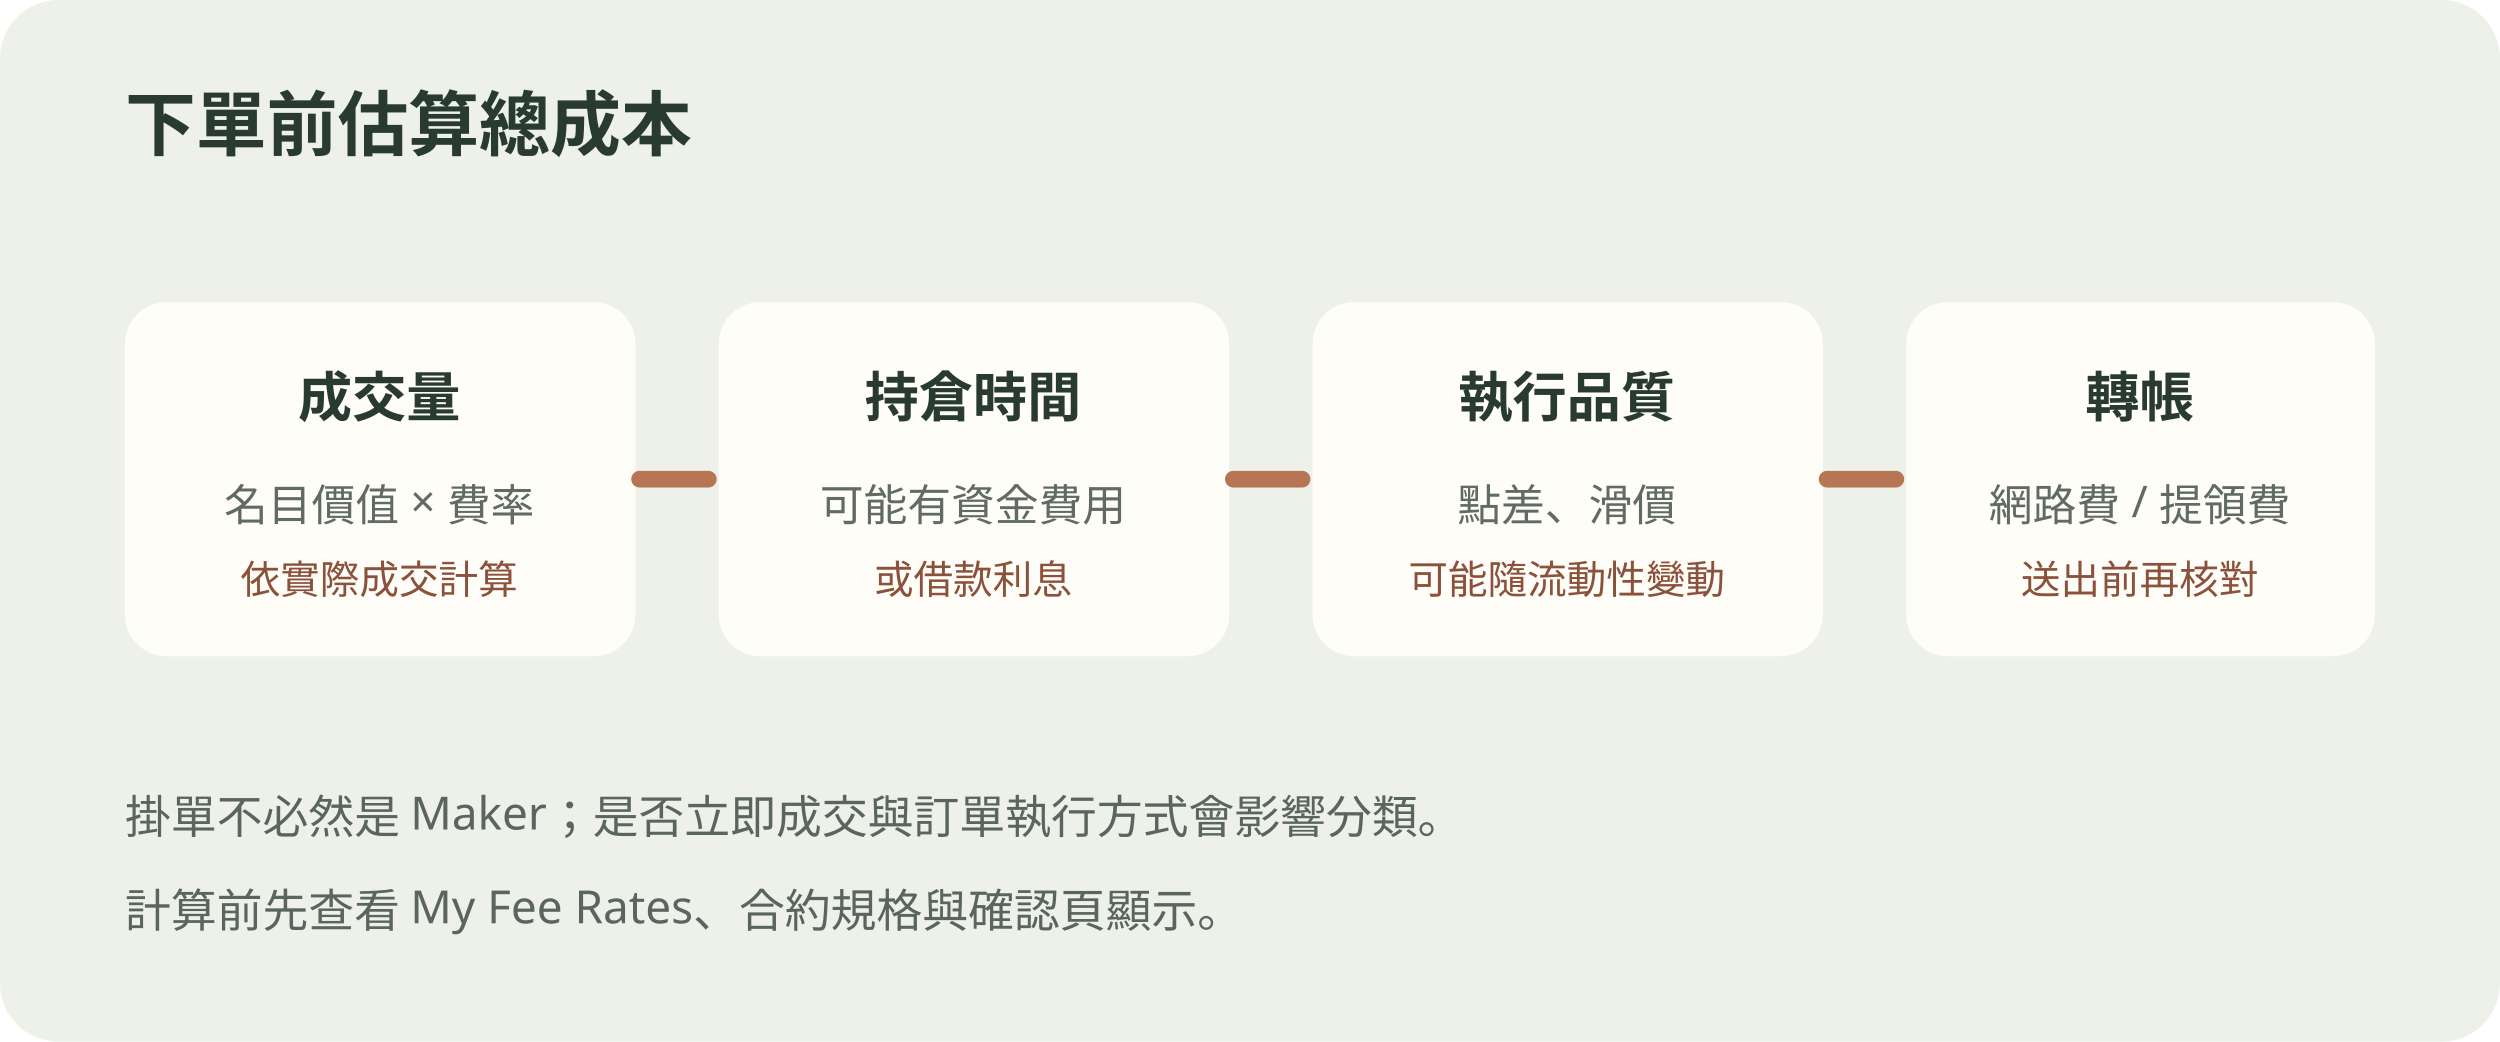
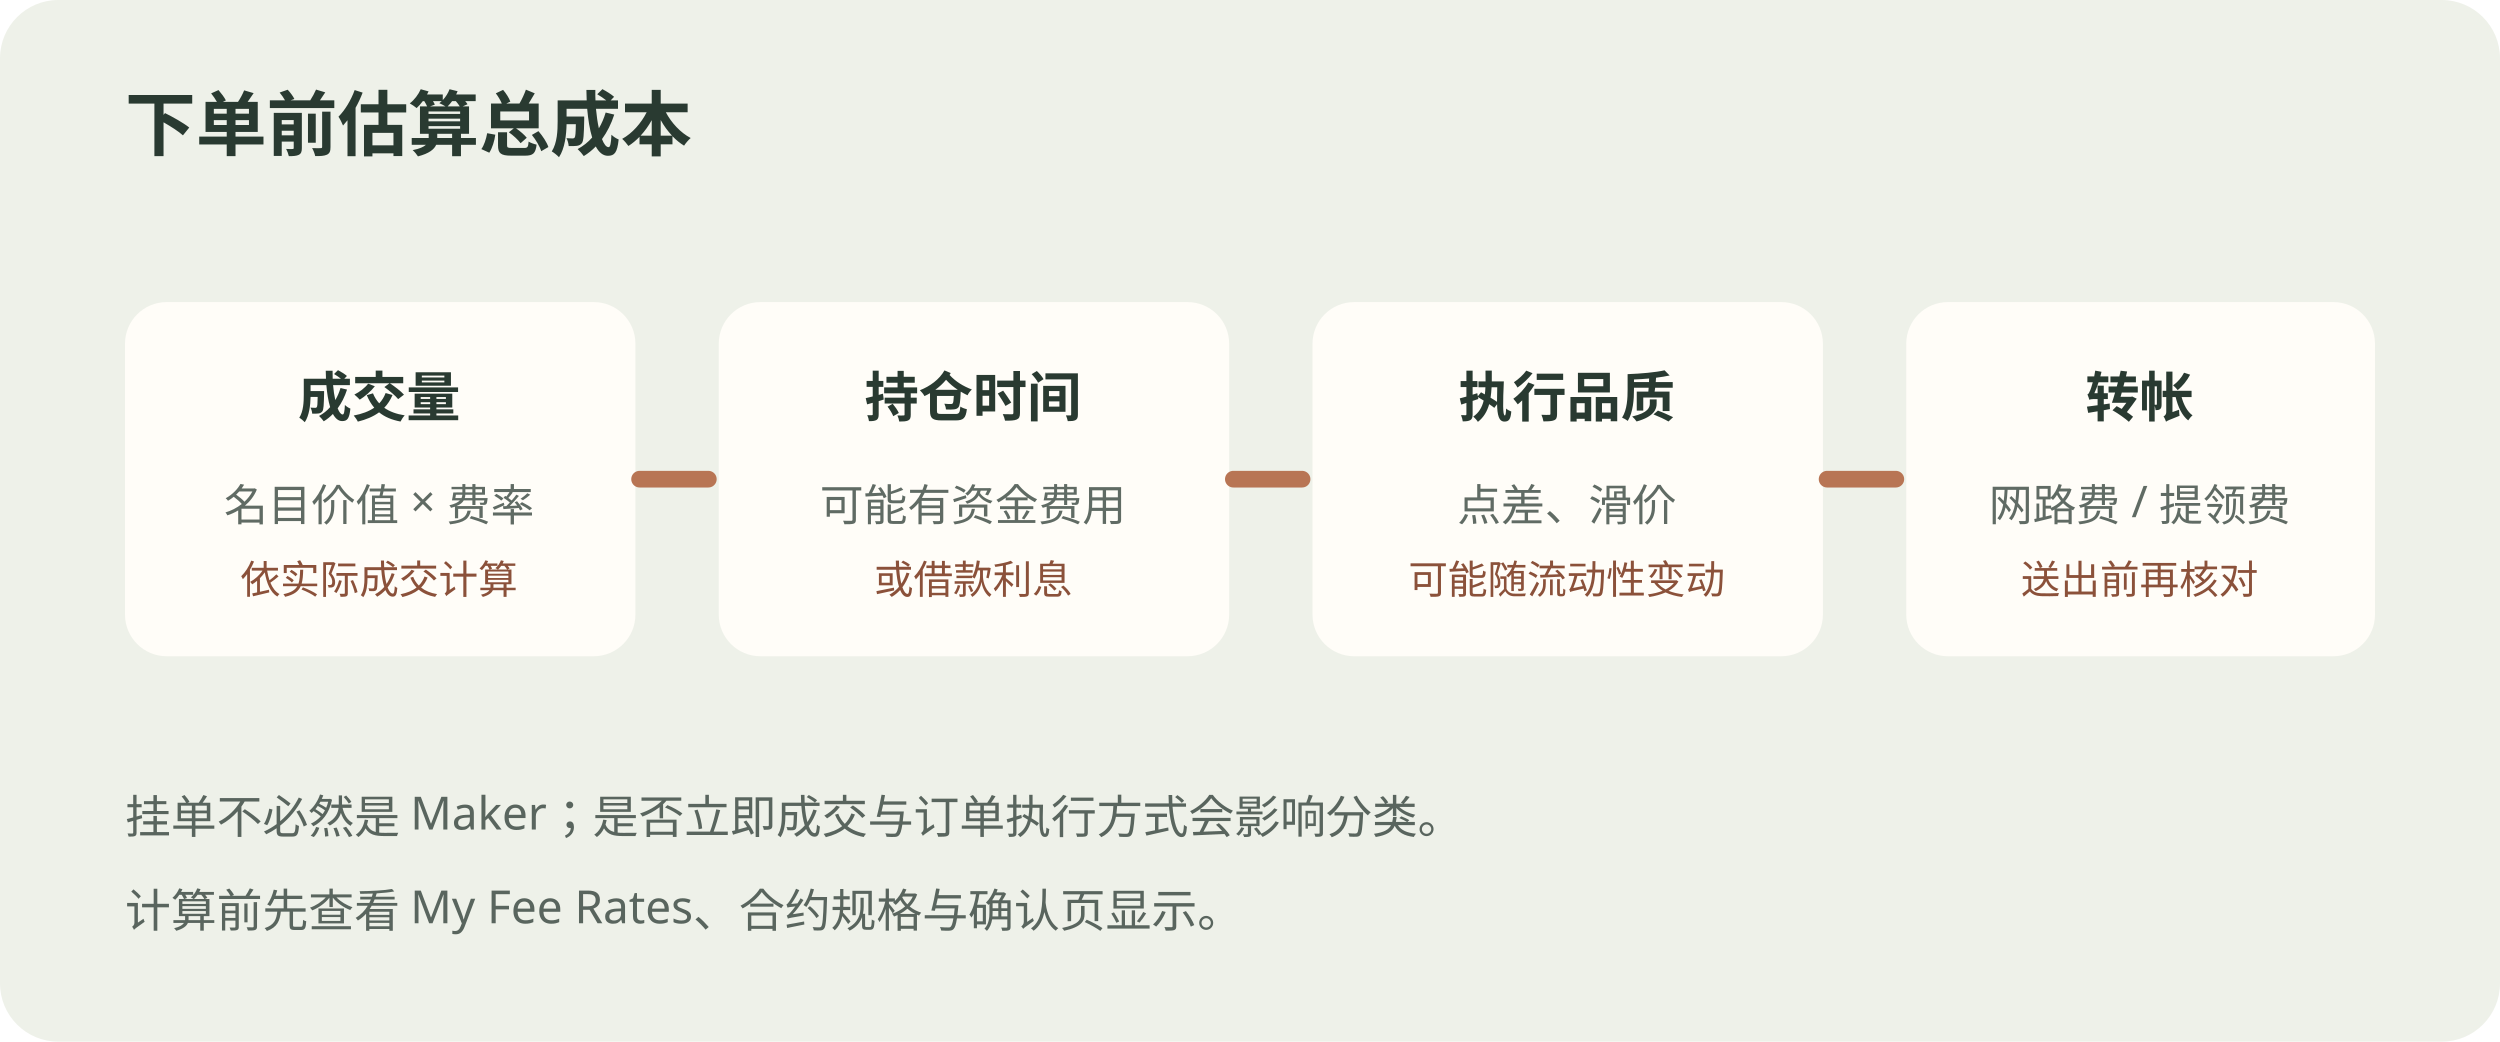
<svg xmlns="http://www.w3.org/2000/svg" viewBox="0 0 1200 500">
  <rect width="1200" height="500" rx="28" fill="#eef1e9" />
-   <text x="60" y="72" font-size="34" font-weight="700" fill="#293a31" font-family="sans-serif">下單前估算總成本</text>
+   <text x="60" y="72" font-size="34" font-weight="700" fill="#293a31" font-family="sans-serif">下单前估算总成本</text>
  <g font-family="sans-serif">
    <rect x="60" y="145" width="245" height="170" rx="20" fill="#fffdf8" />
    <text x="182" y="200" text-anchor="middle" font-size="26" font-weight="700" fill="#293a31">成交量</text>
-     <text x="182" y="250" text-anchor="middle" font-size="21" fill="#606b64">名目價值 × 費率</text>
-     <text x="182" y="285" text-anchor="middle" font-size="19" fill="#8b513a">依實際成交計算</text>
+     <text x="182" y="250" text-anchor="middle" font-size="21" fill="#606b64">名目价值 × 费率</text>
+     <text x="182" y="285" text-anchor="middle" font-size="19" fill="#8b513a">依实际成交计算</text>
    <rect x="345" y="145" width="245" height="170" rx="20" fill="#fffdf8" />
-     <text x="467" y="200" text-anchor="middle" font-size="26" font-weight="700" fill="#293a31">持倉時間</text>
-     <text x="467" y="250" text-anchor="middle" font-size="21" fill="#606b64">可能有資金費用</text>
+     <text x="467" y="200" text-anchor="middle" font-size="26" font-weight="700" fill="#293a31">持仓时间</text>
+     <text x="467" y="250" text-anchor="middle" font-size="21" fill="#606b64">可能有资金费用</text>
    <text x="467" y="285" text-anchor="middle" font-size="19" fill="#8b513a">或借款利息</text>
    <rect x="630" y="145" width="245" height="170" rx="20" fill="#fffdf8" />
-     <text x="752" y="200" text-anchor="middle" font-size="26" font-weight="700" fill="#293a31">執行品質</text>
-     <text x="752" y="250" text-anchor="middle" font-size="21" fill="#606b64">點差、滑價</text>
-     <text x="752" y="285" text-anchor="middle" font-size="19" fill="#8b513a">可能隨流動性變動</text>
+     <text x="752" y="200" text-anchor="middle" font-size="26" font-weight="700" fill="#293a31">执行品质</text>
+     <text x="752" y="250" text-anchor="middle" font-size="21" fill="#606b64">点差、滑价</text>
+     <text x="752" y="285" text-anchor="middle" font-size="19" fill="#8b513a">可能随流动性变动</text>
    <rect x="915" y="145" width="225" height="170" rx="20" fill="#fffdf8" />
-     <text x="1027" y="200" text-anchor="middle" font-size="26" font-weight="700" fill="#293a31">轉帳</text>
-     <text x="1027" y="250" text-anchor="middle" font-size="21" fill="#606b64">網路費 / 提領費</text>
-     <text x="1027" y="285" text-anchor="middle" font-size="19" fill="#8b513a">送出前再核對</text>
+     <text x="1027" y="200" text-anchor="middle" font-size="26" font-weight="700" fill="#293a31">转帐</text>
+     <text x="1027" y="250" text-anchor="middle" font-size="21" fill="#606b64">网路费 / 提领费</text>
+     <text x="1027" y="285" text-anchor="middle" font-size="19" fill="#8b513a">送出前再核对</text>
  </g>
  <path d="M307 230h33M592 230h33M877 230h33" stroke="#b87554" stroke-width="8" stroke-linecap="round" />
-   <text x="60" y="400" font-size="22" fill="#59655e" font-family="sans-serif">掛單不必然是 Maker；是否立即成交與訂單執行方式會影響分類。</text>
-   <text x="60" y="445" font-size="22" fill="#59655e" font-family="sans-serif">計算前先查看 My Fee Rates、合約規格與確認頁顯示。</text>
+   <text x="60" y="400" font-size="22" fill="#59655e" font-family="sans-serif">挂单不必然是 Maker；是否立即成交与订单执行方式会影响分类。</text>
+   <text x="60" y="445" font-size="22" fill="#59655e" font-family="sans-serif">计算前先查看 My Fee Rates、合约规格与确认页显示。</text>
</svg>
